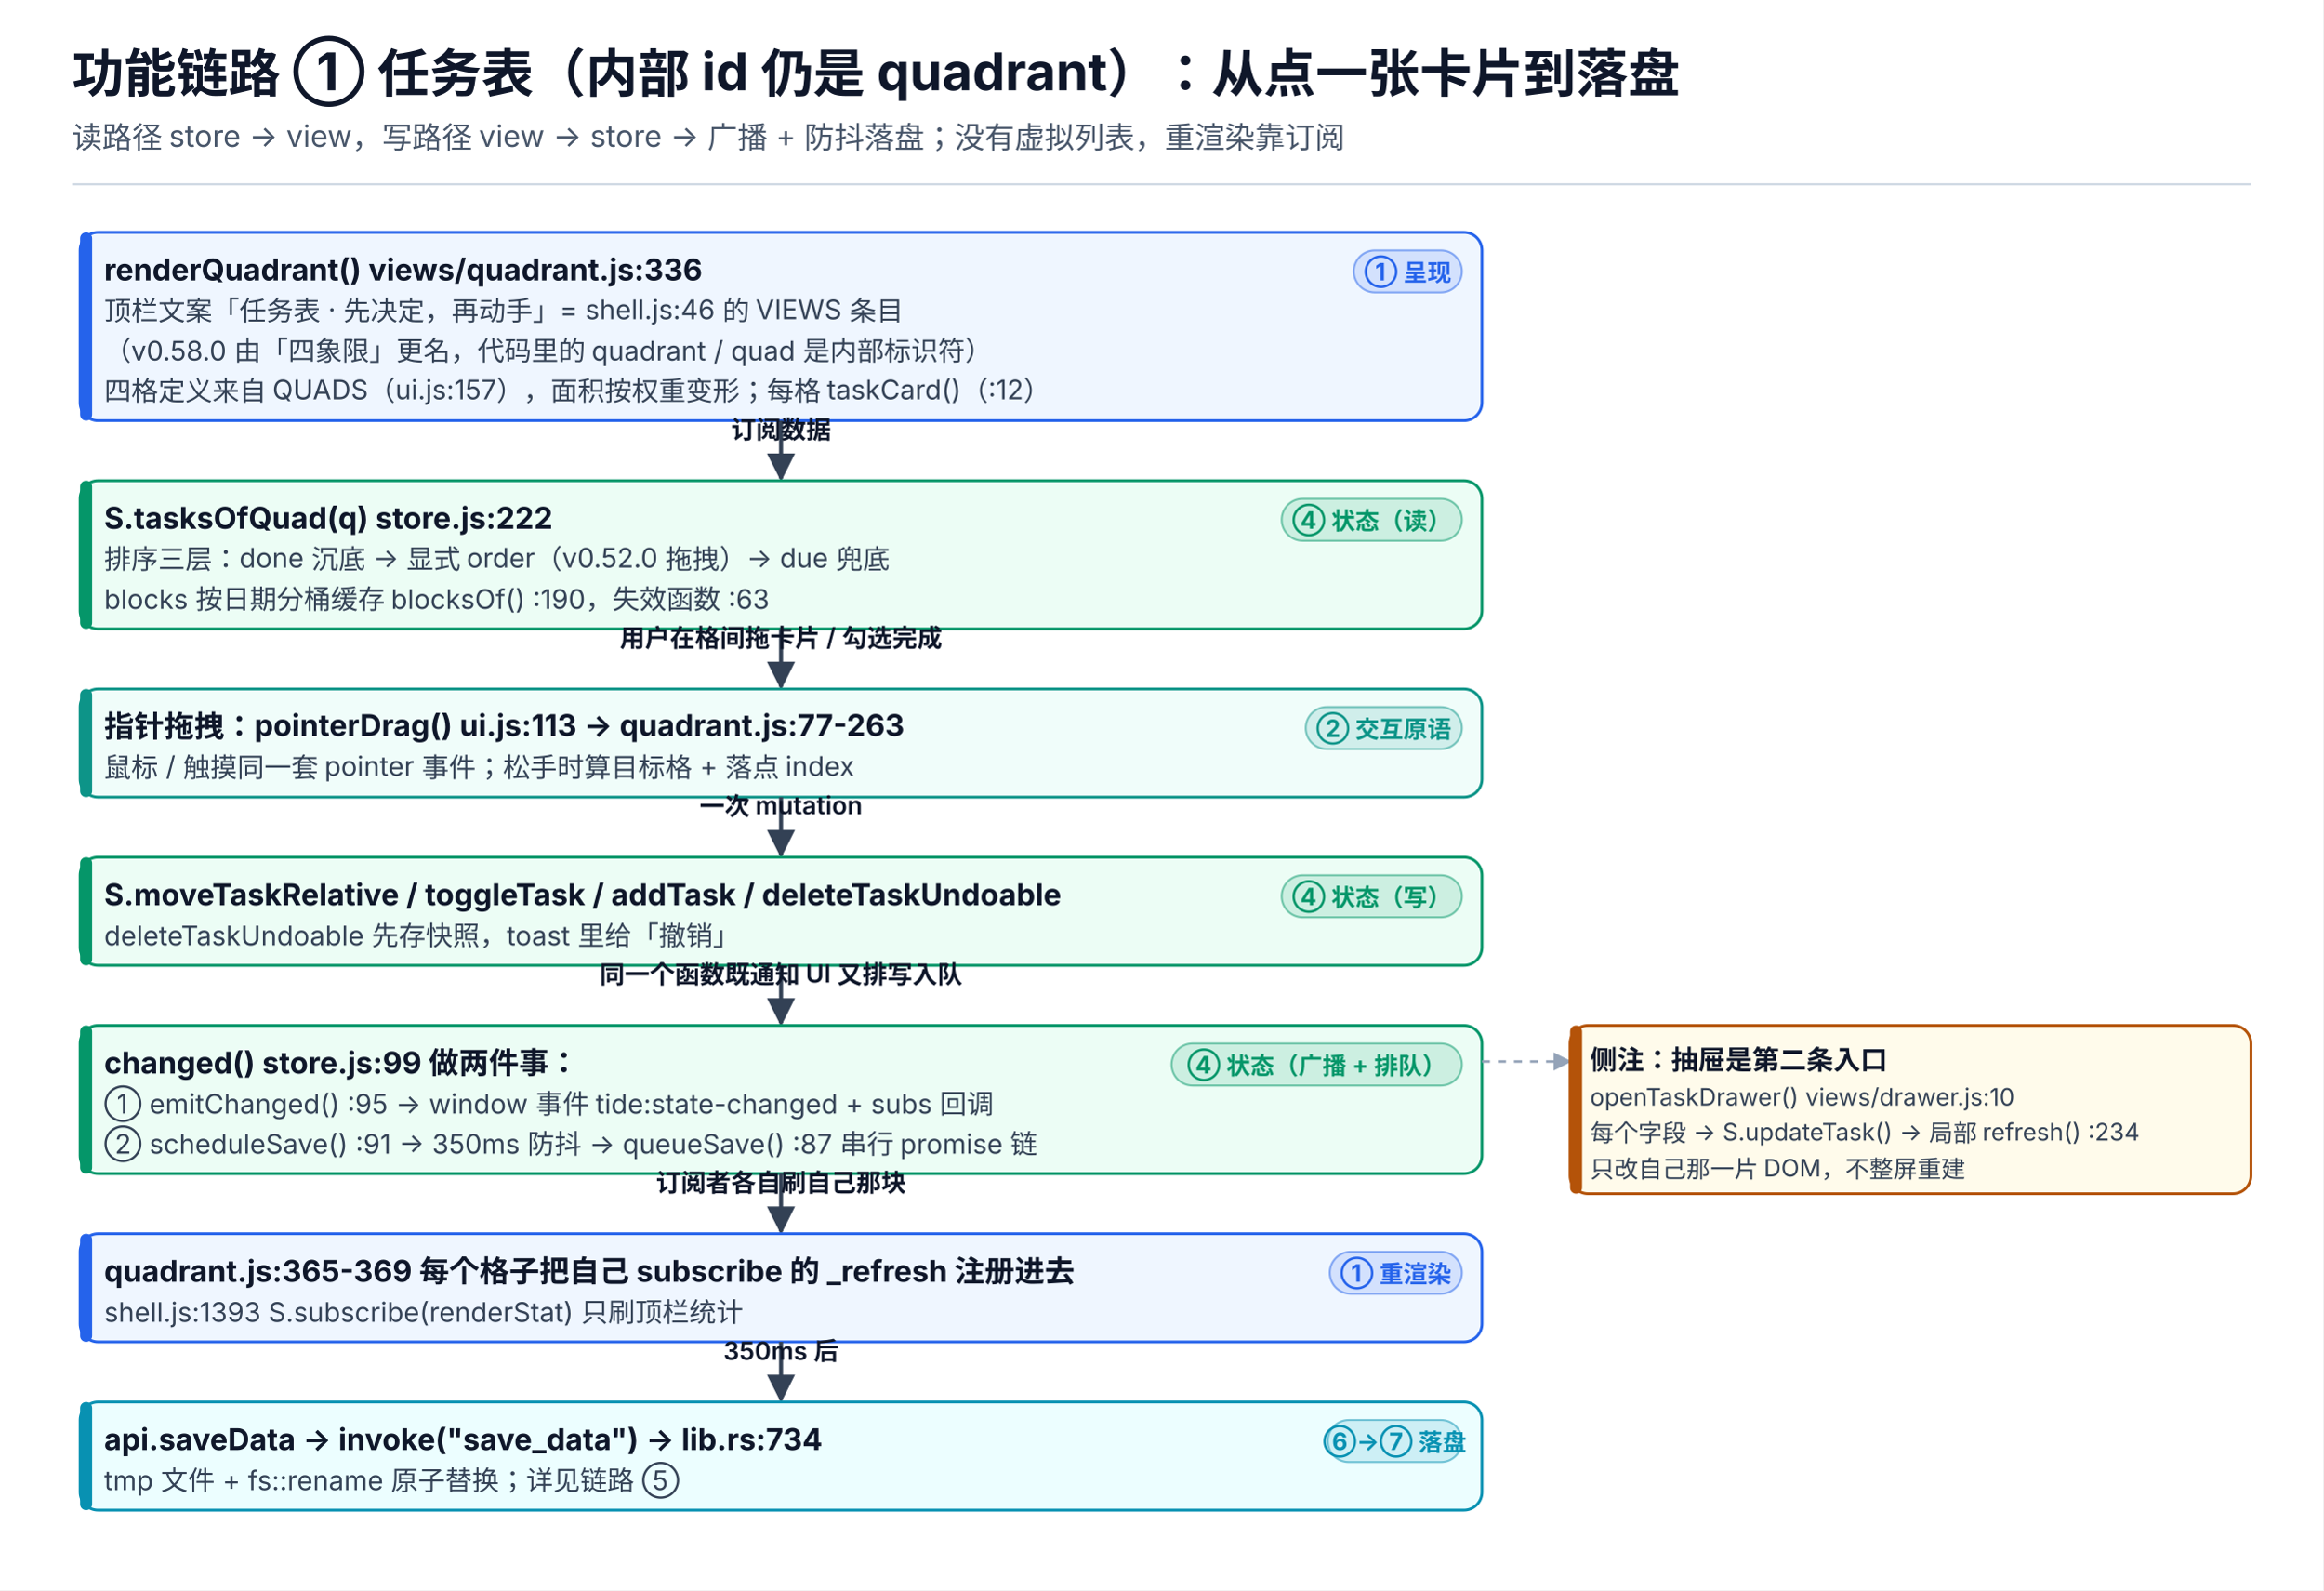
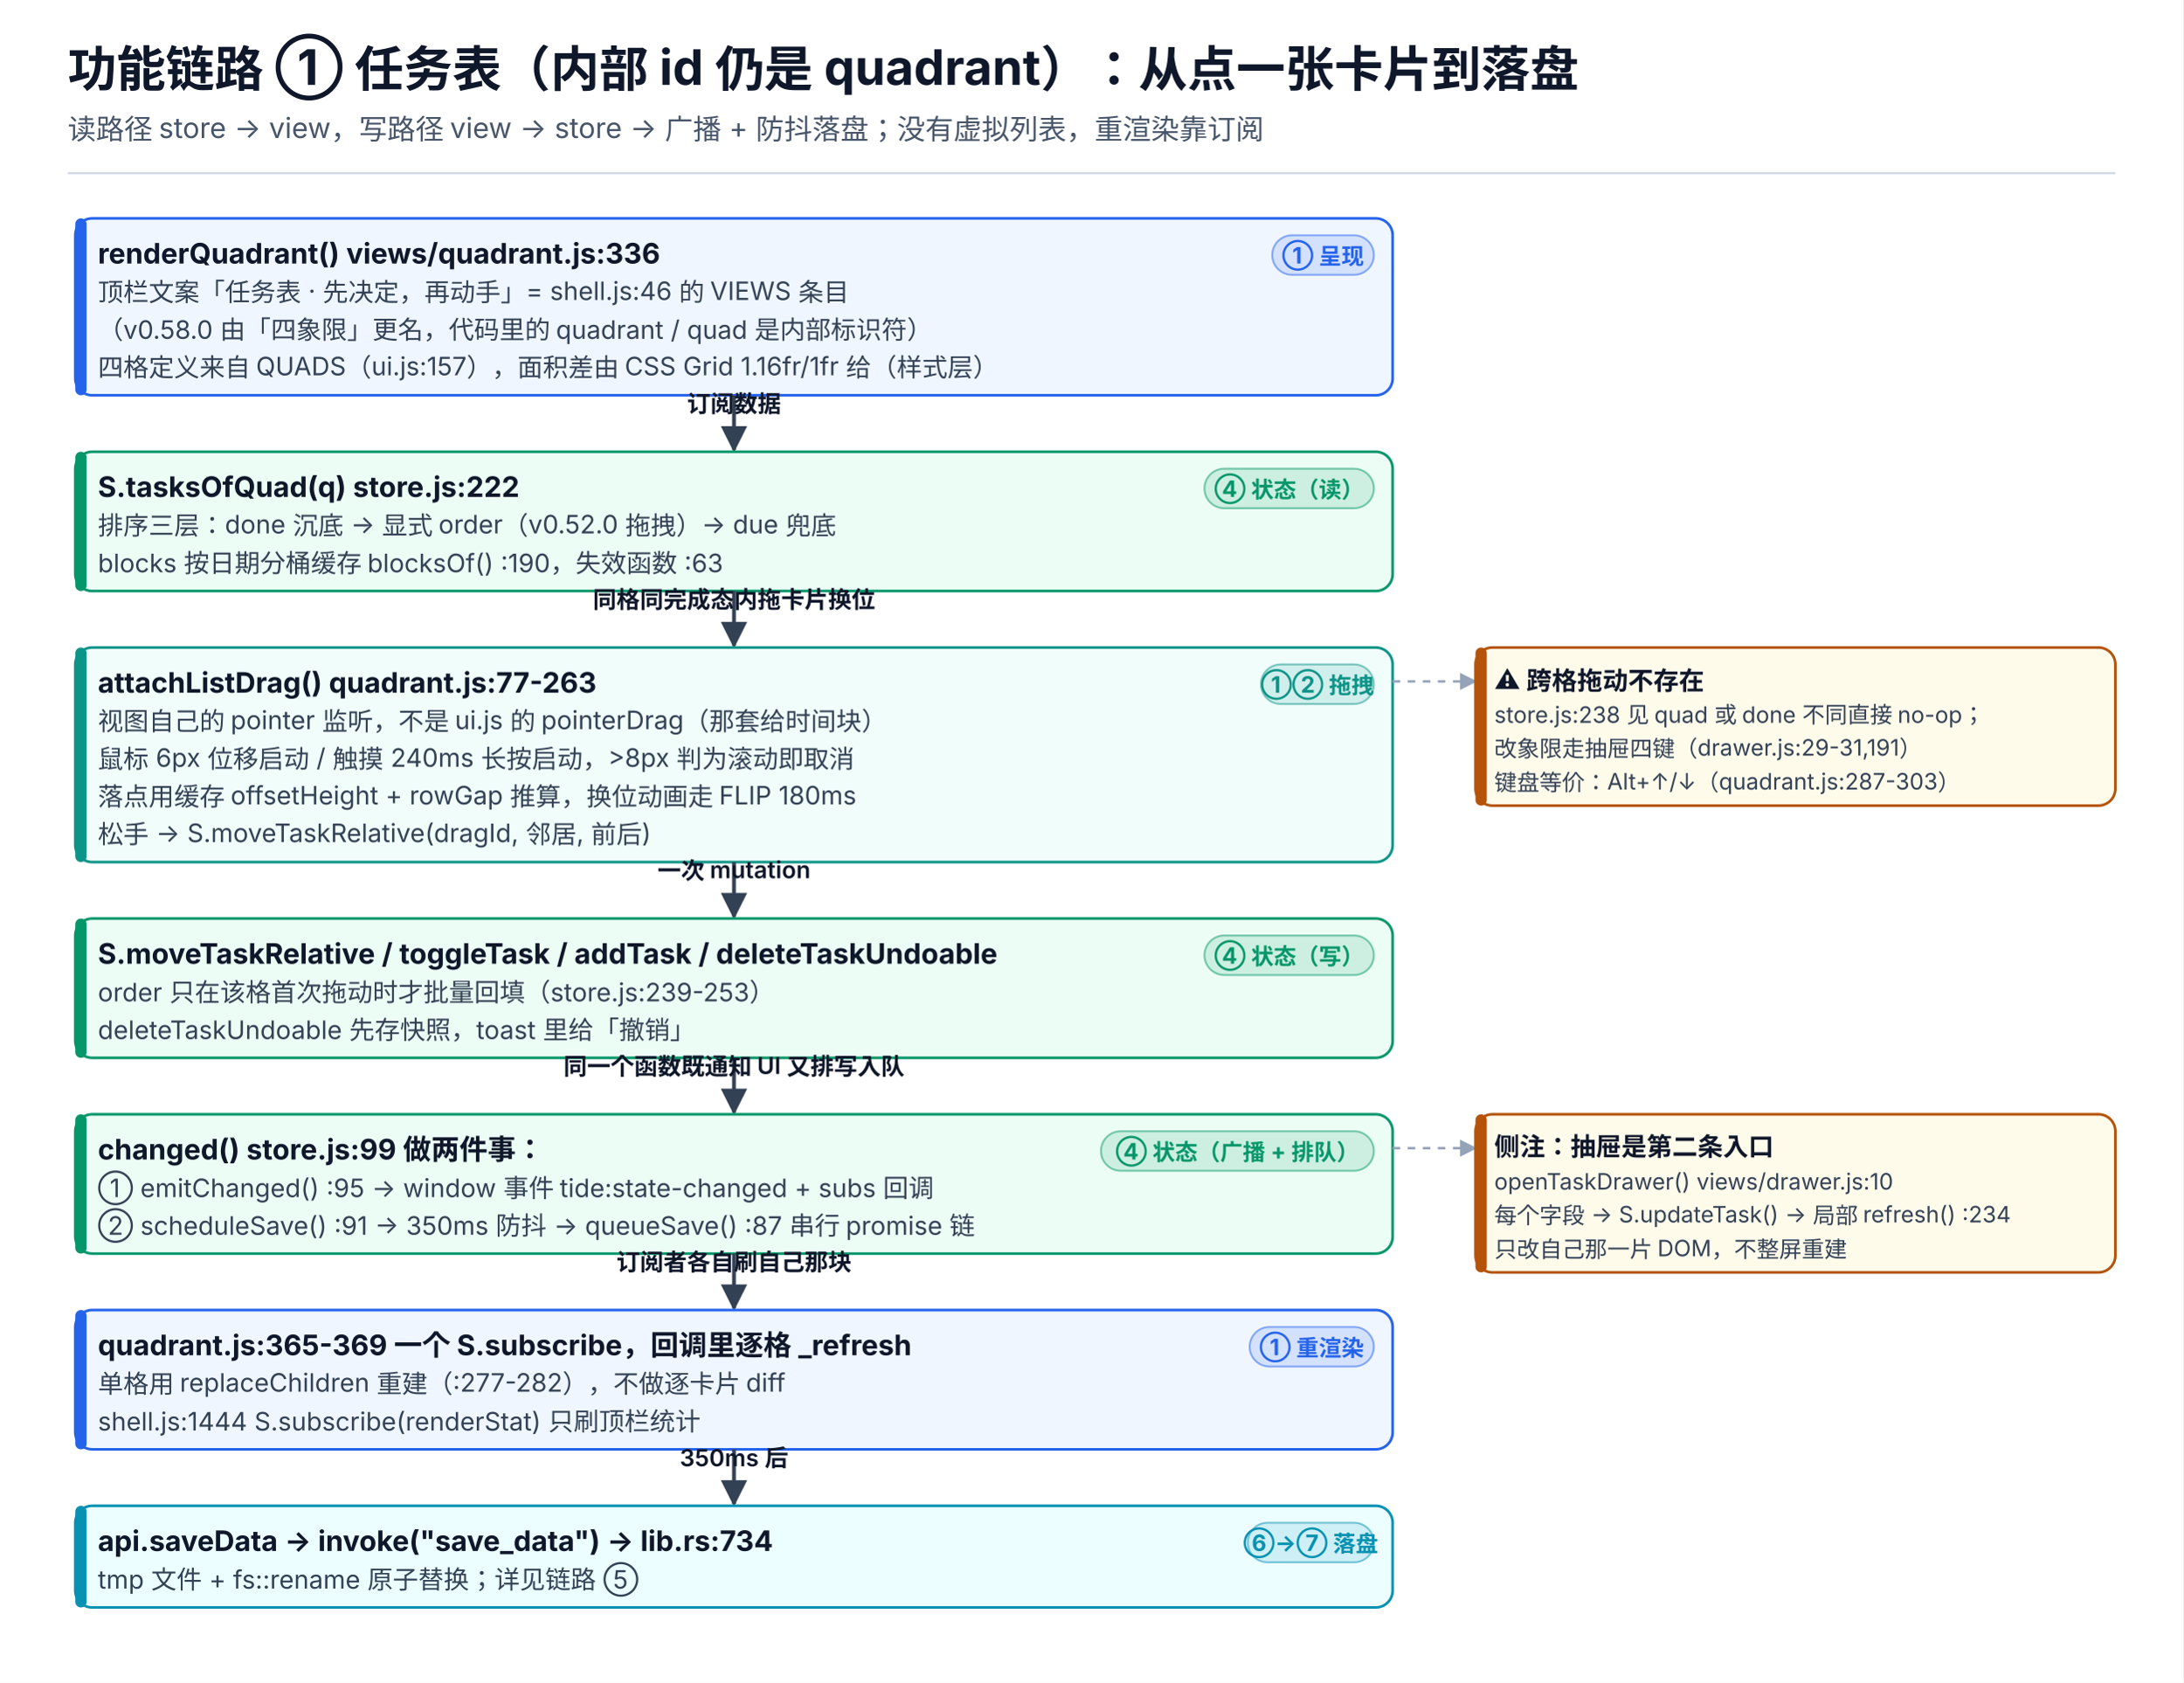
- <svg xmlns="http://www.w3.org/2000/svg" width="1160" height="794" viewBox="0 0 1160 794" font-family="-apple-system,BlinkMacSystemFont,'Segoe UI','Microsoft YaHei','PingFang SC','Hiragino Sans GB',sans-serif">
+ <svg xmlns="http://www.w3.org/2000/svg" width="1160" height="894" viewBox="0 0 1160 894" font-family="-apple-system,BlinkMacSystemFont,'Segoe UI','Microsoft YaHei','PingFang SC','Hiragino Sans GB',sans-serif">
  <defs>
    <marker id="ah" viewBox="0 0 10 10" refX="9" refY="5" markerWidth="7" markerHeight="7" orient="auto-start-reverse">
      <path d="M0,0 L10,5 L0,10 z" fill="#334155" />
    </marker>
    <marker id="ahl" viewBox="0 0 10 10" refX="9" refY="5" markerWidth="7" markerHeight="7" orient="auto-start-reverse">
      <path d="M0,0 L10,5 L0,10 z" fill="#94a3b8" />
    </marker>
    <marker id="ahb" viewBox="0 0 10 10" refX="9" refY="5" markerWidth="7" markerHeight="7" orient="auto-start-reverse">
      <path d="M0,0 L10,5 L0,10 z" fill="#2563eb" />
    </marker>
  </defs>
-   <rect width="1160" height="794" fill="#ffffff" />
+   <rect width="1160" height="894" fill="#ffffff" />
  <text x="36" y="46" font-size="26" font-weight="700" fill="#0f172a">功能链路 ① 任务表（内部 id 仍是 quadrant）：从点一张卡片到落盘</text>
  <text x="36" y="74" font-size="15" fill="#475569">读路径 store → view，写路径 view → store → 广播 + 防抖落盘；没有虚拟列表，重渲染靠订阅</text>
  <line x1="36" y1="92" x2="1124" y2="92" stroke="#cbd5e1" />
  <rect x="40" y="116" width="700" height="94" rx="9" fill="#eff6ff" stroke="#2563eb" stroke-width="1.4" />
  <rect x="40" y="116" width="6" height="94" rx="3" fill="#2563eb" />
  <rect x="676" y="125" width="54" height="21" rx="10.5" fill="#2563eb" fill-opacity=".14" stroke="#2563eb" stroke-opacity=".5" />
  <text x="703" y="140" font-size="12" font-weight="700" fill="#2563eb" text-anchor="middle">① 呈现</text>
  <text x="52" y="140" font-size="15" font-weight="700" fill="#0f172a">renderQuadrant()  views/quadrant.js:336</text>
  <text x="52" y="160" font-size="13.5" font-weight="400" fill="#334155">顶栏文案「任务表 · 先决定，再动手」= shell.js:46 的 VIEWS 条目</text>
  <text x="52" y="180" font-size="13.5" font-weight="400" fill="#334155">（v0.58.0 由「四象限」更名，代码里的 quadrant / quad 是内部标识符）</text>
-   <text x="52" y="200" font-size="13.5" font-weight="400" fill="#334155">四格定义来自 QUADS（ui.js:157），面积按权重变形；每格 taskCard()（:12）</text>
+   <text x="52" y="200" font-size="13.5" font-weight="400" fill="#334155">四格定义来自 QUADS（ui.js:157），面积差由 CSS Grid 1.16fr/1fr 给（样式层）</text>
  <line x1="390" y1="210" x2="390" y2="239" stroke="#334155" stroke-width="2" marker-end="url(#ah)" />
  <text x="390" y="219" font-size="12.5" fill="#0f172a" text-anchor="middle" font-weight="600">订阅数据</text>
  <rect x="40" y="240" width="700" height="74" rx="9" fill="#ecfdf5" stroke="#059669" stroke-width="1.4" />
  <rect x="40" y="240" width="6" height="74" rx="3" fill="#059669" />
  <rect x="640" y="249" width="90" height="21" rx="10.5" fill="#059669" fill-opacity=".14" stroke="#059669" stroke-opacity=".5" />
  <text x="685" y="264" font-size="12" font-weight="700" fill="#059669" text-anchor="middle">④ 状态（读）</text>
  <text x="52" y="264" font-size="15" font-weight="700" fill="#0f172a">S.tasksOfQuad(q)  store.js:222</text>
  <text x="52" y="284" font-size="13.5" font-weight="400" fill="#334155">排序三层：done 沉底 → 显式 order（v0.52.0 拖拽）→ due 兜底</text>
  <text x="52" y="304" font-size="13.5" font-weight="400" fill="#334155">blocks 按日期分桶缓存 blocksOf() :190，失效函数 :63</text>
  <line x1="390" y1="314" x2="390" y2="343" stroke="#334155" stroke-width="2" marker-end="url(#ah)" />
-   <text x="390" y="323" font-size="12.5" fill="#0f172a" text-anchor="middle" font-weight="600">用户在格间拖卡片 / 勾选完成</text>
-   <rect x="40" y="344" width="700" height="54" rx="9" fill="#f0fdfa" stroke="#0d9488" stroke-width="1.4" />
-   <rect x="40" y="344" width="6" height="54" rx="3" fill="#0d9488" />
-   <rect x="652" y="353" width="78" height="21" rx="10.5" fill="#0d9488" fill-opacity=".14" stroke="#0d9488" stroke-opacity=".5" />
-   <text x="691" y="368" font-size="12" font-weight="700" fill="#0d9488" text-anchor="middle">② 交互原语</text>
-   <text x="52" y="368" font-size="15" font-weight="700" fill="#0f172a">指针拖拽：pointerDrag()  ui.js:113 → quadrant.js:77-263</text>
-   <text x="52" y="388" font-size="13.5" font-weight="400" fill="#334155">鼠标 / 触摸同一套 pointer 事件；松手时算目标格 + 落点 index</text>
-   <line x1="390" y1="398" x2="390" y2="427" stroke="#334155" stroke-width="2" marker-end="url(#ah)" />
-   <text x="390" y="407" font-size="12.5" fill="#0f172a" text-anchor="middle" font-weight="600">一次 mutation</text>
-   <rect x="40" y="428" width="700" height="54" rx="9" fill="#ecfdf5" stroke="#059669" stroke-width="1.4" />
-   <rect x="40" y="428" width="6" height="54" rx="3" fill="#059669" />
-   <rect x="640" y="437" width="90" height="21" rx="10.5" fill="#059669" fill-opacity=".14" stroke="#059669" stroke-opacity=".5" />
-   <text x="685" y="452" font-size="12" font-weight="700" fill="#059669" text-anchor="middle">④ 状态（写）</text>
-   <text x="52" y="452" font-size="15" font-weight="700" fill="#0f172a">S.moveTaskRelative / toggleTask / addTask / deleteTaskUndoable</text>
-   <text x="52" y="472" font-size="13.5" font-weight="400" fill="#334155">deleteTaskUndoable 先存快照，toast 里给「撤销」</text>
-   <line x1="390" y1="482" x2="390" y2="511" stroke="#334155" stroke-width="2" marker-end="url(#ah)" />
-   <text x="390" y="491" font-size="12.5" fill="#0f172a" text-anchor="middle" font-weight="600">同一个函数既通知 UI 又排写入队</text>
-   <rect x="40" y="512" width="700" height="74" rx="9" fill="#ecfdf5" stroke="#059669" stroke-width="1.4" />
-   <rect x="40" y="512" width="6" height="74" rx="3" fill="#059669" />
-   <rect x="585" y="521" width="145" height="21" rx="10.5" fill="#059669" fill-opacity=".14" stroke="#059669" stroke-opacity=".5" />
-   <text x="657.5" y="536" font-size="12" font-weight="700" fill="#059669" text-anchor="middle">④ 状态（广播 + 排队）</text>
-   <text x="52" y="536" font-size="15" font-weight="700" fill="#0f172a">changed()  store.js:99  做两件事：</text>
-   <text x="52" y="556" font-size="13.5" font-weight="400" fill="#334155">① emitChanged() :95 → window 事件 tide:state-changed + subs 回调</text>
-   <text x="52" y="576" font-size="13.5" font-weight="400" fill="#334155">② scheduleSave() :91 → 350ms 防抖 → queueSave() :87 串行 promise 链</text>
-   <line x1="740" y1="530" x2="784" y2="530" stroke="#94a3b8" stroke-width="1.3" stroke-dasharray="4 4" marker-end="url(#ahl)" />
-   <rect x="784" y="512" width="340" height="84" rx="9" fill="#fffbeb" stroke="#b45309" stroke-width="1.4" />
-   <rect x="784" y="512" width="6" height="84" rx="3" fill="#b45309" />
-   <text x="794" y="534" font-size="13.5" font-weight="700" fill="#0f172a">侧注：抽屉是第二条入口</text>
-   <text x="794" y="552" font-size="12" font-weight="400" fill="#334155">openTaskDrawer() views/drawer.js:10</text>
-   <text x="794" y="570" font-size="12" font-weight="400" fill="#334155">每个字段 → S.updateTask() → 局部 refresh() :234</text>
-   <text x="794" y="588" font-size="12" font-weight="400" fill="#334155">只改自己那一片 DOM，不整屏重建</text>
-   <line x1="390" y1="586" x2="390" y2="615" stroke="#334155" stroke-width="2" marker-end="url(#ah)" />
-   <text x="390" y="595" font-size="12.5" fill="#0f172a" text-anchor="middle" font-weight="600">订阅者各自刷自己那块</text>
-   <rect x="40" y="616" width="700" height="54" rx="9" fill="#eff6ff" stroke="#2563eb" stroke-width="1.4" />
-   <rect x="40" y="616" width="6" height="54" rx="3" fill="#2563eb" />
-   <rect x="664" y="625" width="66" height="21" rx="10.5" fill="#2563eb" fill-opacity=".14" stroke="#2563eb" stroke-opacity=".5" />
-   <text x="697" y="640" font-size="12" font-weight="700" fill="#2563eb" text-anchor="middle">① 重渲染</text>
-   <text x="52" y="640" font-size="15" font-weight="700" fill="#0f172a">quadrant.js:365-369  每个格子把自己 subscribe 的 _refresh 注册进去</text>
-   <text x="52" y="660" font-size="13.5" font-weight="400" fill="#334155">shell.js:1393  S.subscribe(renderStat)  只刷顶栏统计</text>
-   <line x1="390" y1="670" x2="390" y2="699" stroke="#334155" stroke-width="2" marker-end="url(#ah)" />
-   <text x="390" y="679" font-size="12.5" fill="#0f172a" text-anchor="middle" font-weight="600">350ms 后</text>
-   <rect x="40" y="700" width="700" height="54" rx="9" fill="#ecfeff" stroke="#0891b2" stroke-width="1.4" />
-   <rect x="40" y="700" width="6" height="54" rx="3" fill="#0891b2" />
-   <rect x="663" y="709" width="67" height="21" rx="10.5" fill="#0891b2" fill-opacity=".14" stroke="#0891b2" stroke-opacity=".5" />
-   <text x="696.5" y="724" font-size="12" font-weight="700" fill="#0891b2" text-anchor="middle">⑥→⑦ 落盘</text>
-   <text x="52" y="724" font-size="15" font-weight="700" fill="#0f172a">api.saveData → invoke("save_data") → lib.rs:734</text>
-   <text x="52" y="744" font-size="13.5" font-weight="400" fill="#334155">tmp 文件 + fs::rename 原子替换；详见链路 ⑤</text>
+   <text x="390" y="323" font-size="12.5" fill="#0f172a" text-anchor="middle" font-weight="600">同格同完成态内拖卡片换位</text>
+   <rect x="40" y="344" width="700" height="114" rx="9" fill="#f0fdfa" stroke="#0d9488" stroke-width="1.4" />
+   <rect x="40" y="344" width="6" height="114" rx="3" fill="#0d9488" />
+   <rect x="670" y="353" width="60" height="21" rx="10.5" fill="#0d9488" fill-opacity=".14" stroke="#0d9488" stroke-opacity=".5" />
+   <text x="700" y="368" font-size="12" font-weight="700" fill="#0d9488" text-anchor="middle">①② 拖拽</text>
+   <text x="52" y="368" font-size="15" font-weight="700" fill="#0f172a">attachListDrag()  quadrant.js:77-263</text>
+   <text x="52" y="388" font-size="13.5" font-weight="400" fill="#334155">视图自己的 pointer 监听，不是 ui.js 的 pointerDrag（那套给时间块）</text>
+   <text x="52" y="408" font-size="13.5" font-weight="400" fill="#334155">鼠标 6px 位移启动 / 触摸 240ms 长按启动，&gt;8px 判为滚动即取消</text>
+   <text x="52" y="428" font-size="13.5" font-weight="400" fill="#334155">落点用缓存 offsetHeight + rowGap 推算，换位动画走 FLIP 180ms</text>
+   <text x="52" y="448" font-size="13.5" font-weight="400" fill="#334155">松手 → S.moveTaskRelative(dragId, 邻居, 前后)</text>
+   <line x1="740" y1="362" x2="784" y2="362" stroke="#94a3b8" stroke-width="1.3" stroke-dasharray="4 4" marker-end="url(#ahl)" />
+   <rect x="784" y="344" width="340" height="84" rx="9" fill="#fffbeb" stroke="#b45309" stroke-width="1.4" />
+   <rect x="784" y="344" width="6" height="84" rx="3" fill="#b45309" />
+   <text x="794" y="366" font-size="13.5" font-weight="700" fill="#0f172a">⚠ 跨格拖动不存在</text>
+   <text x="794" y="384" font-size="12" font-weight="400" fill="#334155">store.js:238 见 quad 或 done 不同直接 no-op；</text>
+   <text x="794" y="402" font-size="12" font-weight="400" fill="#334155">改象限走抽屉四键（drawer.js:29-31,191）</text>
+   <text x="794" y="420" font-size="12" font-weight="400" fill="#334155">键盘等价：Alt+↑/↓（quadrant.js:287-303）</text>
+   <line x1="390" y1="458" x2="390" y2="487" stroke="#334155" stroke-width="2" marker-end="url(#ah)" />
+   <text x="390" y="467" font-size="12.5" fill="#0f172a" text-anchor="middle" font-weight="600">一次 mutation</text>
+   <rect x="40" y="488" width="700" height="74" rx="9" fill="#ecfdf5" stroke="#059669" stroke-width="1.4" />
+   <rect x="40" y="488" width="6" height="74" rx="3" fill="#059669" />
+   <rect x="640" y="497" width="90" height="21" rx="10.5" fill="#059669" fill-opacity=".14" stroke="#059669" stroke-opacity=".5" />
+   <text x="685" y="512" font-size="12" font-weight="700" fill="#059669" text-anchor="middle">④ 状态（写）</text>
+   <text x="52" y="512" font-size="15" font-weight="700" fill="#0f172a">S.moveTaskRelative / toggleTask / addTask / deleteTaskUndoable</text>
+   <text x="52" y="532" font-size="13.5" font-weight="400" fill="#334155">order 只在该格首次拖动时才批量回填（store.js:239-253）</text>
+   <text x="52" y="552" font-size="13.5" font-weight="400" fill="#334155">deleteTaskUndoable 先存快照，toast 里给「撤销」</text>
+   <line x1="390" y1="562" x2="390" y2="591" stroke="#334155" stroke-width="2" marker-end="url(#ah)" />
+   <text x="390" y="571" font-size="12.5" fill="#0f172a" text-anchor="middle" font-weight="600">同一个函数既通知 UI 又排写入队</text>
+   <rect x="40" y="592" width="700" height="74" rx="9" fill="#ecfdf5" stroke="#059669" stroke-width="1.4" />
+   <rect x="40" y="592" width="6" height="74" rx="3" fill="#059669" />
+   <rect x="585" y="601" width="145" height="21" rx="10.5" fill="#059669" fill-opacity=".14" stroke="#059669" stroke-opacity=".5" />
+   <text x="657.5" y="616" font-size="12" font-weight="700" fill="#059669" text-anchor="middle">④ 状态（广播 + 排队）</text>
+   <text x="52" y="616" font-size="15" font-weight="700" fill="#0f172a">changed()  store.js:99  做两件事：</text>
+   <text x="52" y="636" font-size="13.5" font-weight="400" fill="#334155">① emitChanged() :95 → window 事件 tide:state-changed + subs 回调</text>
+   <text x="52" y="656" font-size="13.5" font-weight="400" fill="#334155">② scheduleSave() :91 → 350ms 防抖 → queueSave() :87 串行 promise 链</text>
+   <line x1="740" y1="610" x2="784" y2="610" stroke="#94a3b8" stroke-width="1.3" stroke-dasharray="4 4" marker-end="url(#ahl)" />
+   <rect x="784" y="592" width="340" height="84" rx="9" fill="#fffbeb" stroke="#b45309" stroke-width="1.4" />
+   <rect x="784" y="592" width="6" height="84" rx="3" fill="#b45309" />
+   <text x="794" y="614" font-size="13.5" font-weight="700" fill="#0f172a">侧注：抽屉是第二条入口</text>
+   <text x="794" y="632" font-size="12" font-weight="400" fill="#334155">openTaskDrawer() views/drawer.js:10</text>
+   <text x="794" y="650" font-size="12" font-weight="400" fill="#334155">每个字段 → S.updateTask() → 局部 refresh() :234</text>
+   <text x="794" y="668" font-size="12" font-weight="400" fill="#334155">只改自己那一片 DOM，不整屏重建</text>
+   <line x1="390" y1="666" x2="390" y2="695" stroke="#334155" stroke-width="2" marker-end="url(#ah)" />
+   <text x="390" y="675" font-size="12.5" fill="#0f172a" text-anchor="middle" font-weight="600">订阅者各自刷自己那块</text>
+   <rect x="40" y="696" width="700" height="74" rx="9" fill="#eff6ff" stroke="#2563eb" stroke-width="1.4" />
+   <rect x="40" y="696" width="6" height="74" rx="3" fill="#2563eb" />
+   <rect x="664" y="705" width="66" height="21" rx="10.5" fill="#2563eb" fill-opacity=".14" stroke="#2563eb" stroke-opacity=".5" />
+   <text x="697" y="720" font-size="12" font-weight="700" fill="#2563eb" text-anchor="middle">① 重渲染</text>
+   <text x="52" y="720" font-size="15" font-weight="700" fill="#0f172a">quadrant.js:365-369  一个 S.subscribe，回调里逐格 _refresh</text>
+   <text x="52" y="740" font-size="13.5" font-weight="400" fill="#334155">单格用 replaceChildren 重建（:277-282），不做逐卡片 diff</text>
+   <text x="52" y="760" font-size="13.5" font-weight="400" fill="#334155">shell.js:1444  S.subscribe(renderStat)  只刷顶栏统计</text>
+   <line x1="390" y1="770" x2="390" y2="799" stroke="#334155" stroke-width="2" marker-end="url(#ah)" />
+   <text x="390" y="779" font-size="12.5" fill="#0f172a" text-anchor="middle" font-weight="600">350ms 后</text>
+   <rect x="40" y="800" width="700" height="54" rx="9" fill="#ecfeff" stroke="#0891b2" stroke-width="1.4" />
+   <rect x="40" y="800" width="6" height="54" rx="3" fill="#0891b2" />
+   <rect x="663" y="809" width="67" height="21" rx="10.5" fill="#0891b2" fill-opacity=".14" stroke="#0891b2" stroke-opacity=".5" />
+   <text x="696.5" y="824" font-size="12" font-weight="700" fill="#0891b2" text-anchor="middle">⑥→⑦ 落盘</text>
+   <text x="52" y="824" font-size="15" font-weight="700" fill="#0f172a">api.saveData → invoke("save_data") → lib.rs:734</text>
+   <text x="52" y="844" font-size="13.5" font-weight="400" fill="#334155">tmp 文件 + fs::rename 原子替换；详见链路 ⑤</text>
</svg>
